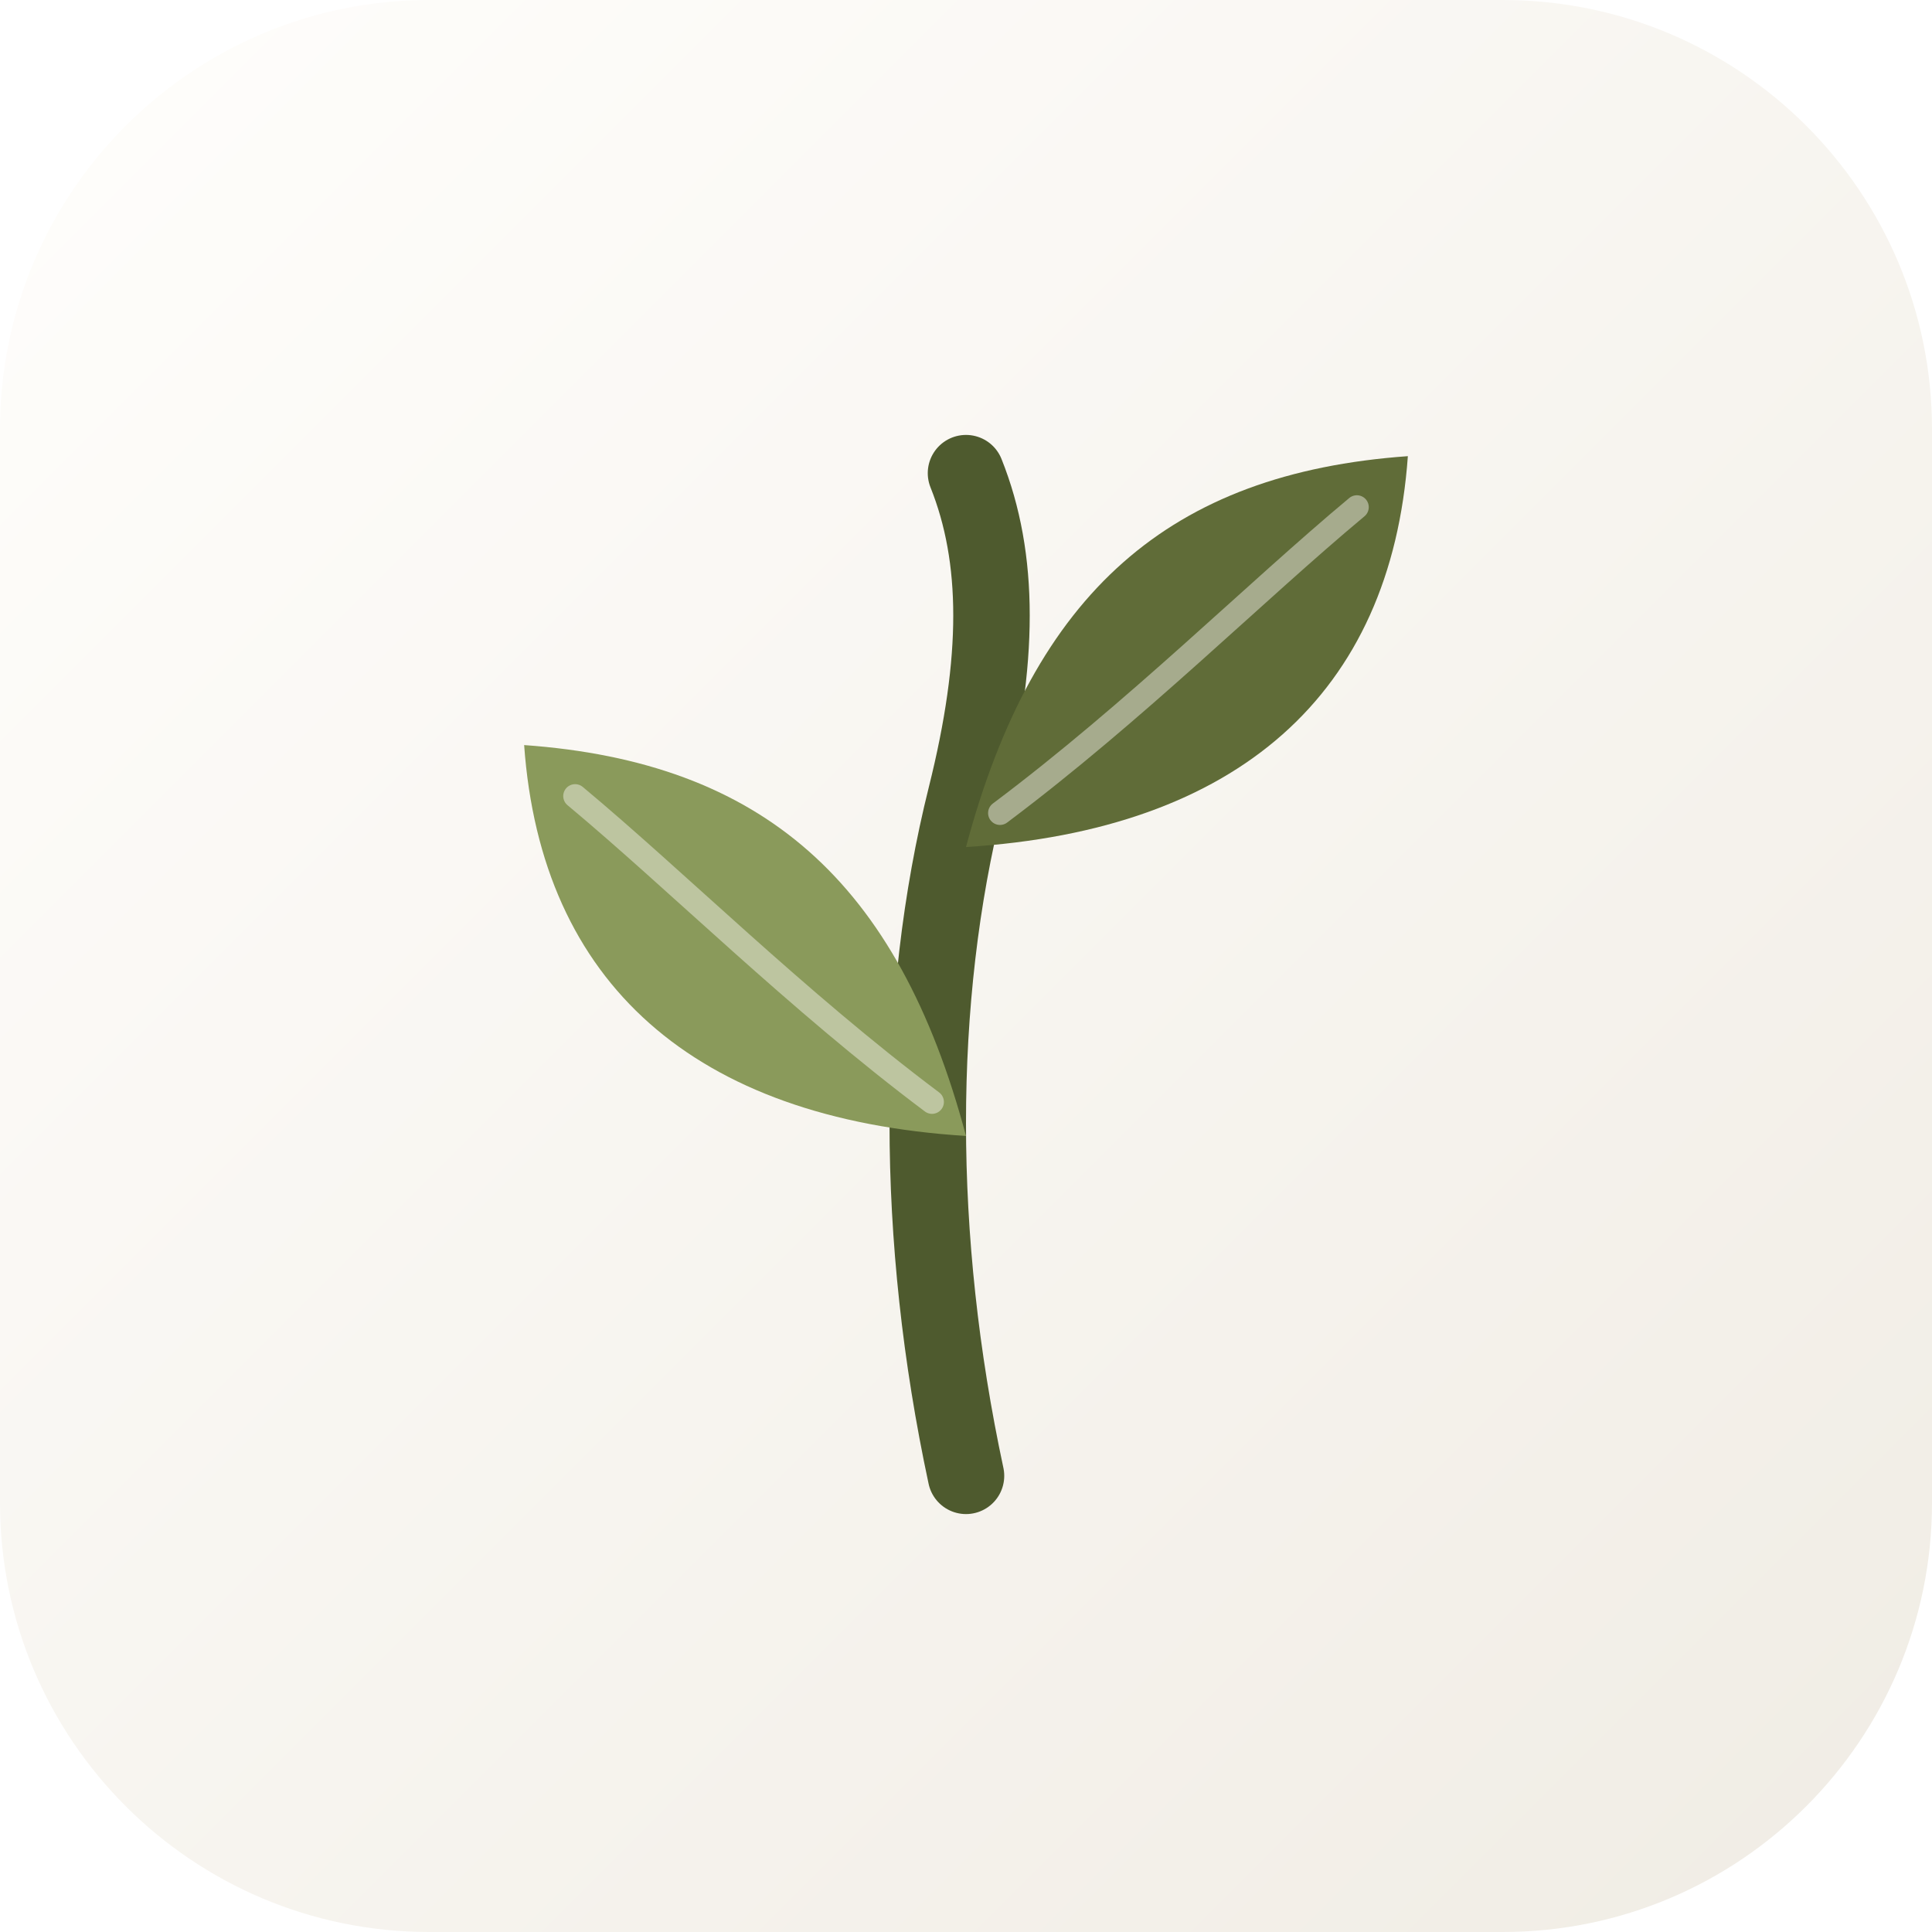
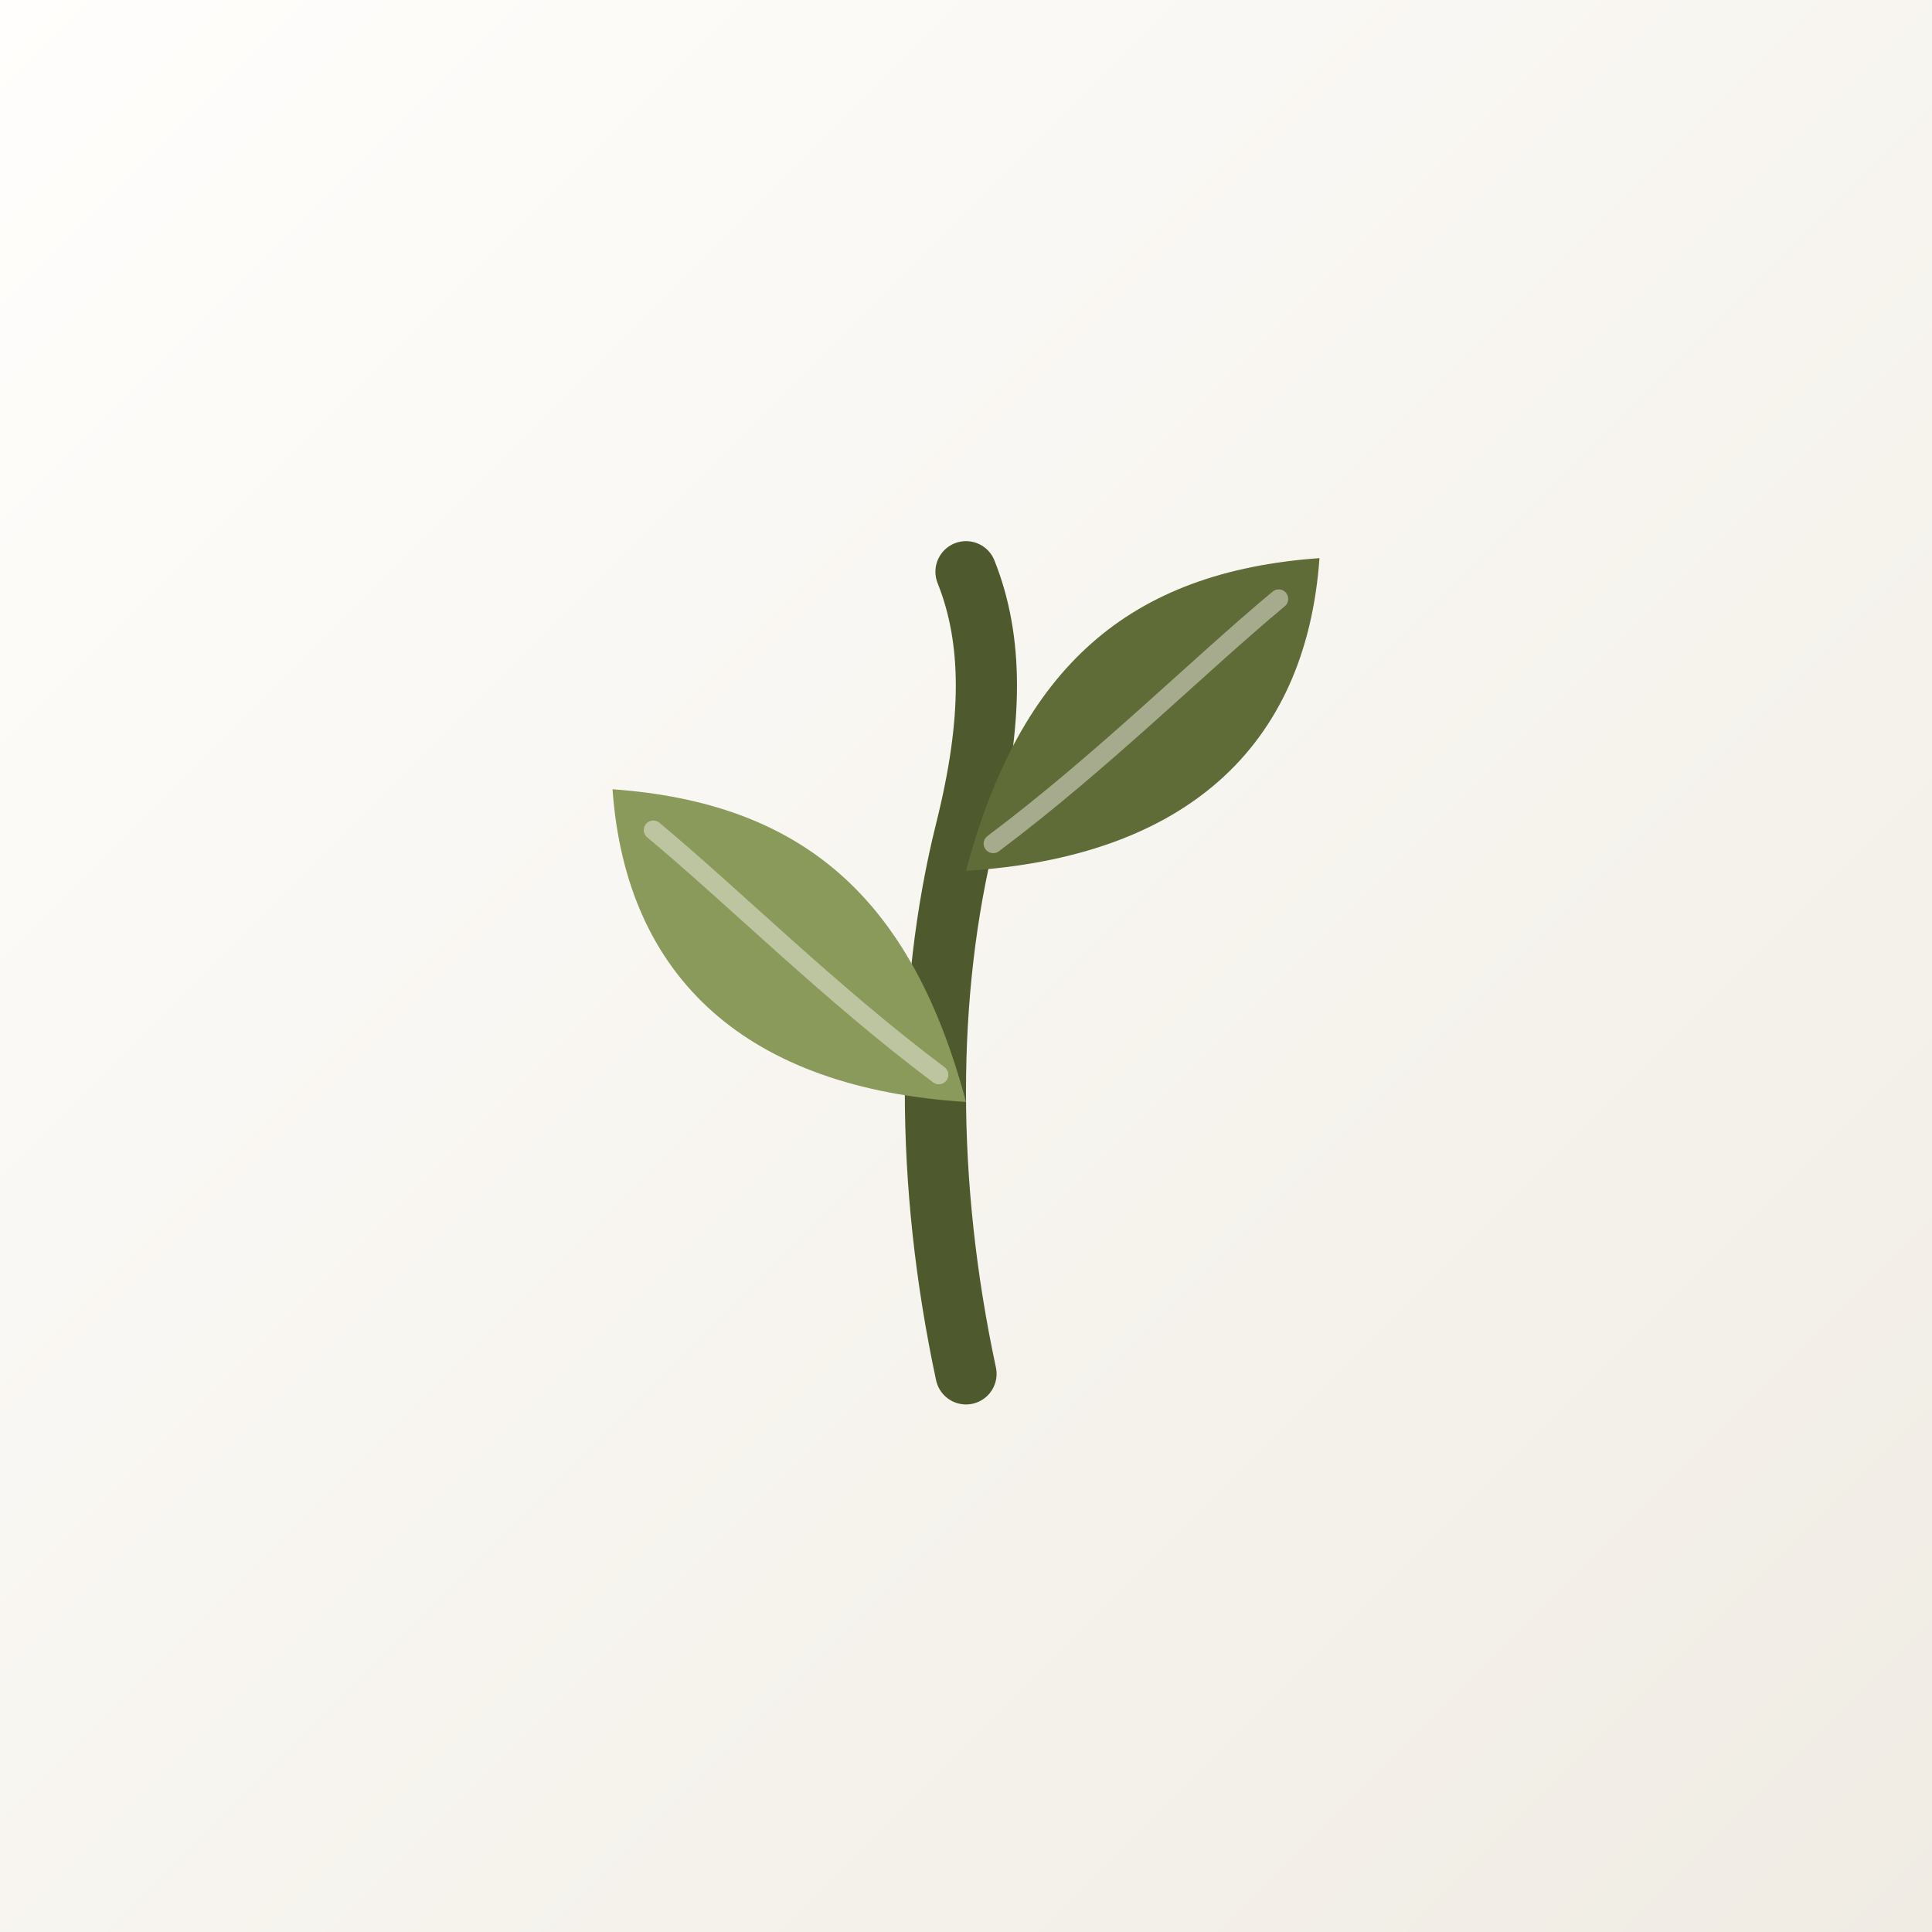
- <svg xmlns="http://www.w3.org/2000/svg" viewBox="0 0 108 108" width="192" height="192" role="img" aria-label="Two">
+ <svg xmlns="http://www.w3.org/2000/svg" viewBox="0 0 108 108" width="512" height="512" role="img" aria-label="Two">
  <defs>
    <linearGradient id="plate" x1="0" y1="0" x2="1" y2="1">
      <stop offset="0" stop-color="#FFFEFC" />
      <stop offset="1" stop-color="#F0ECE4" />
    </linearGradient>
  </defs>
-   <rect width="108" height="108" rx="24" fill="url(#plate)" />
-   <g transform="translate(2.700,2.700) scale(0.95)" fill="none" stroke-linecap="round">
+   <rect width="108" height="108" rx="0" fill="url(#plate)" />
+   <g transform="translate(12.960,12.960) scale(0.76)" fill="none" stroke-linecap="round">
    <path d="M54,84 C51,70 51,56 54,44 C56,36 56,30 54,25" stroke="#4E5A2E" stroke-width="4.5" />
    <path d="M54,47 C58,32 66,25 80,24 C79,38 70,46 54,47 Z" fill="#606C38" />
    <path d="M56,45 C64,39 71,32 77,27" stroke="#FAF8F5" stroke-width="1.4" opacity="0.45" />
    <path d="M54,64 C50,49 42,42 28,41 C29,55 38,63 54,64 Z" fill="#8A9A5B" />
    <path d="M52,62 C44,56 37,49 31,44" stroke="#FAF8F5" stroke-width="1.4" opacity="0.45" />
  </g>
</svg>
